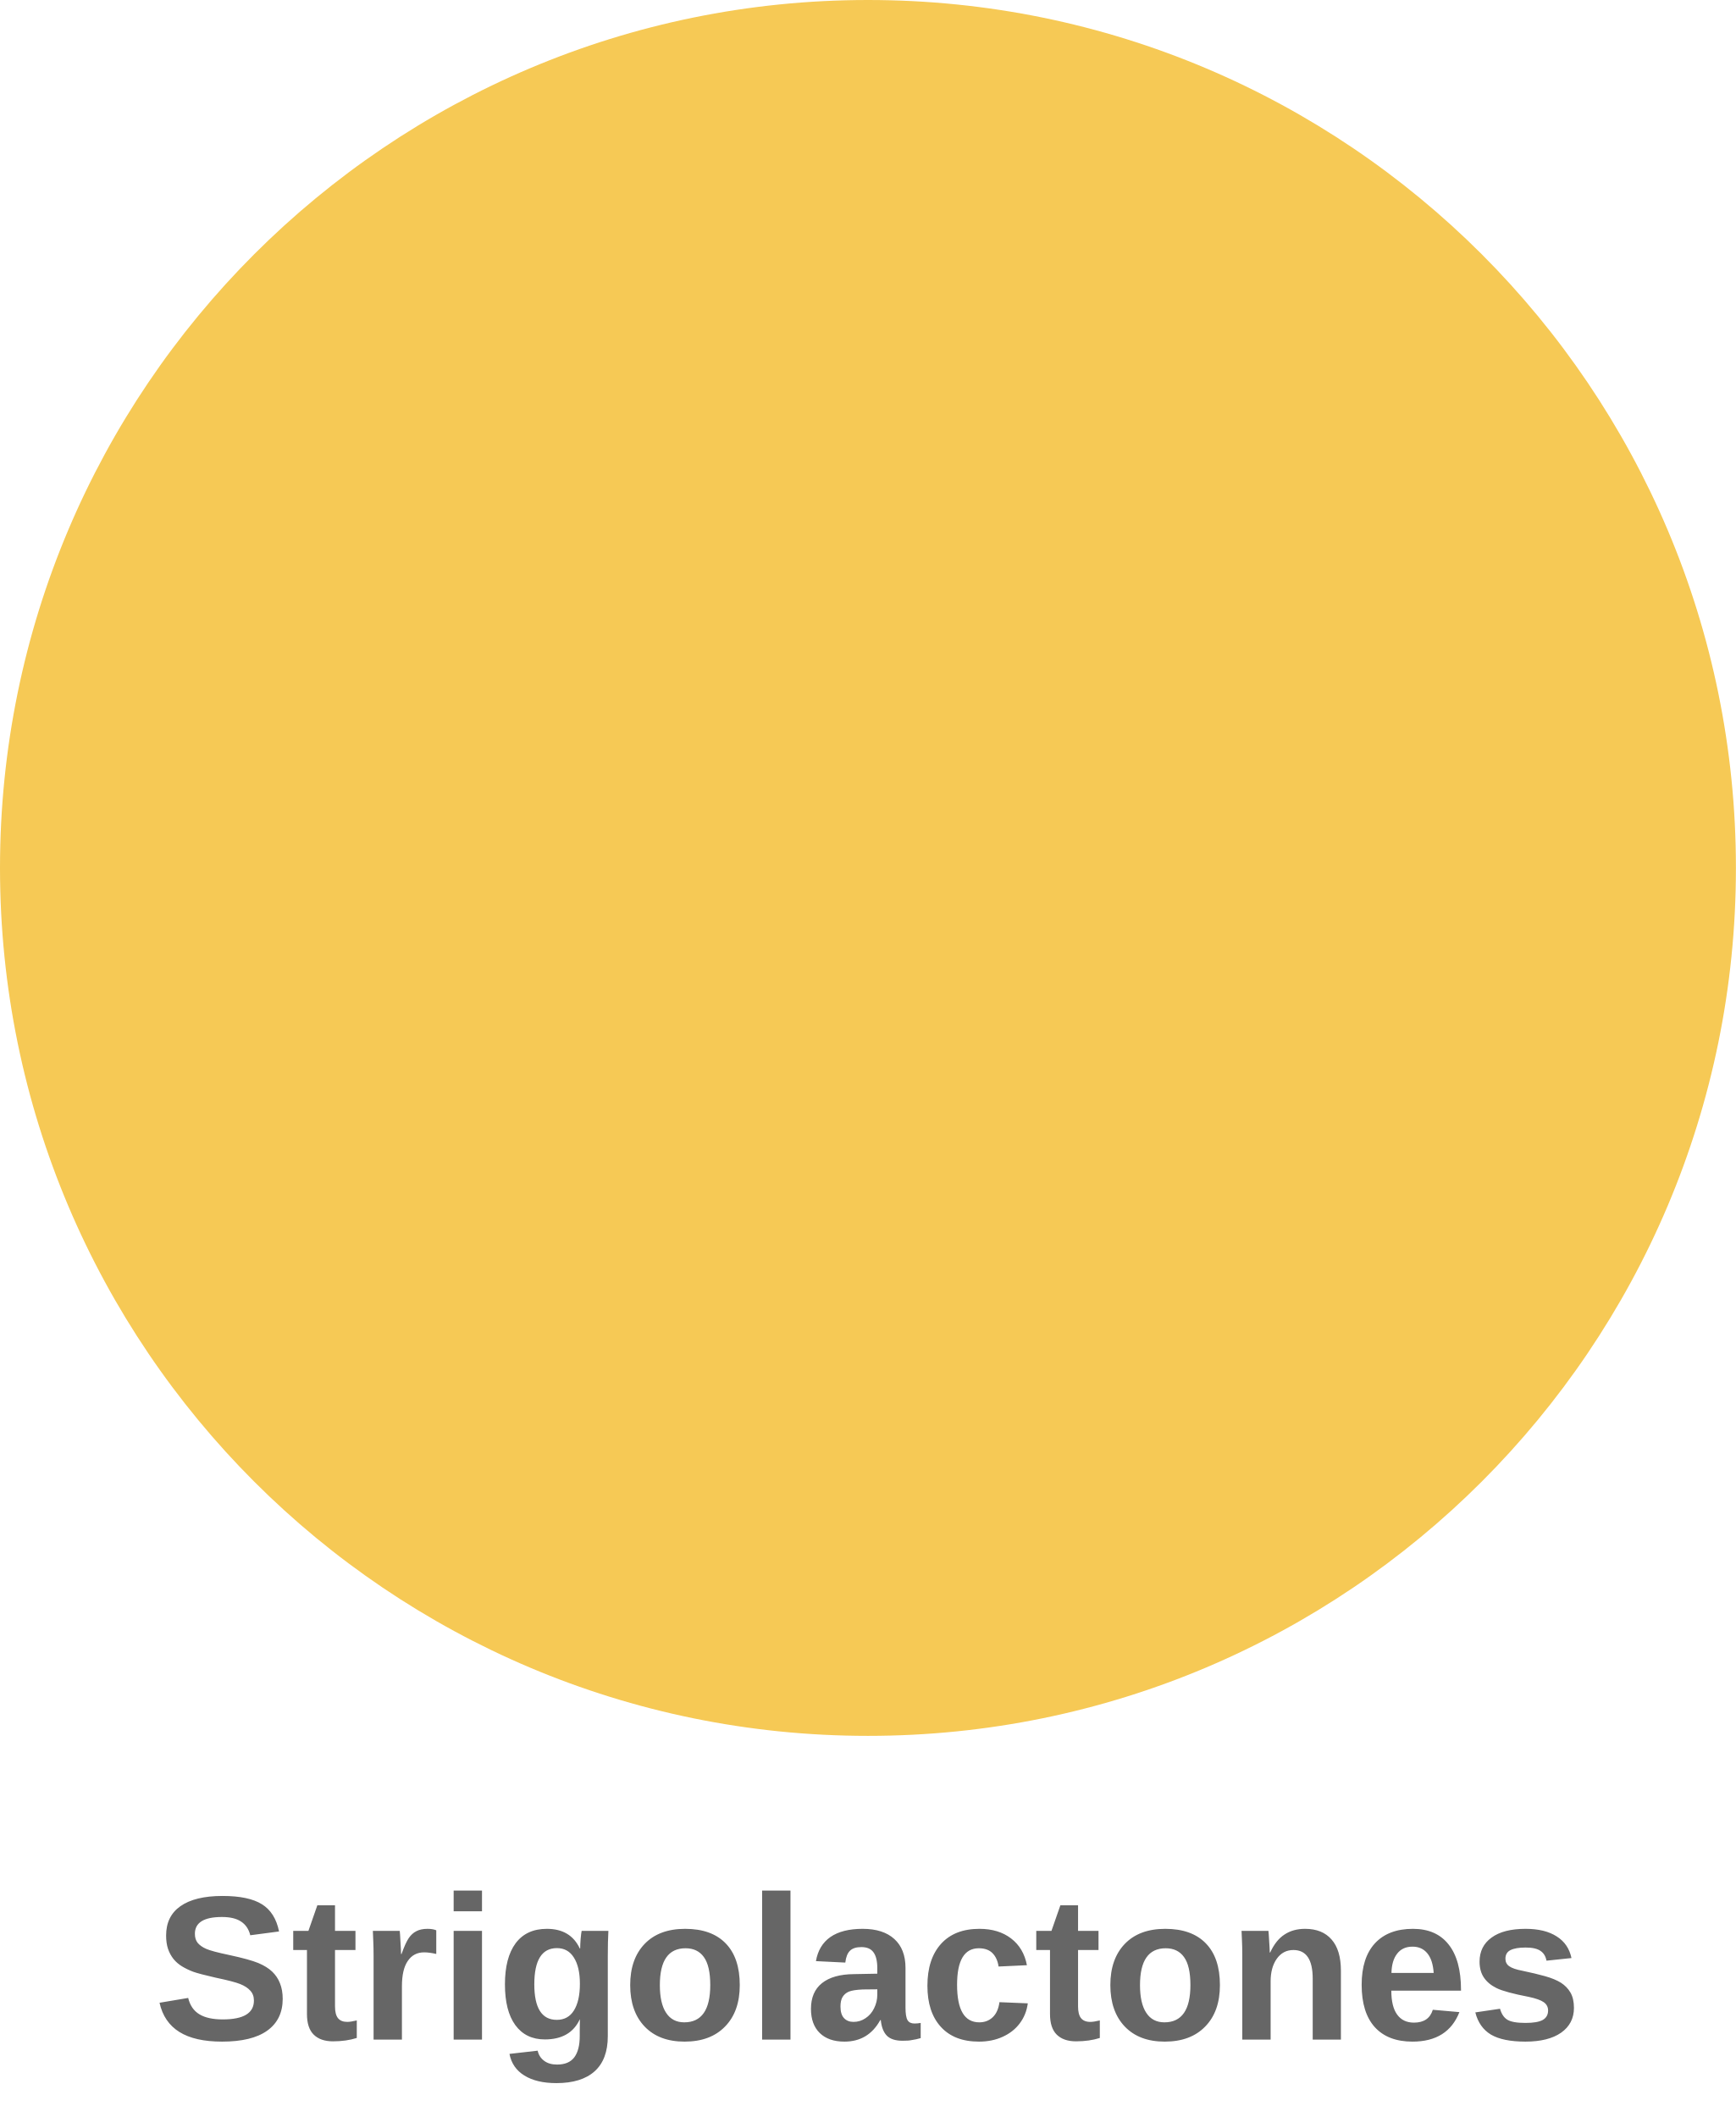
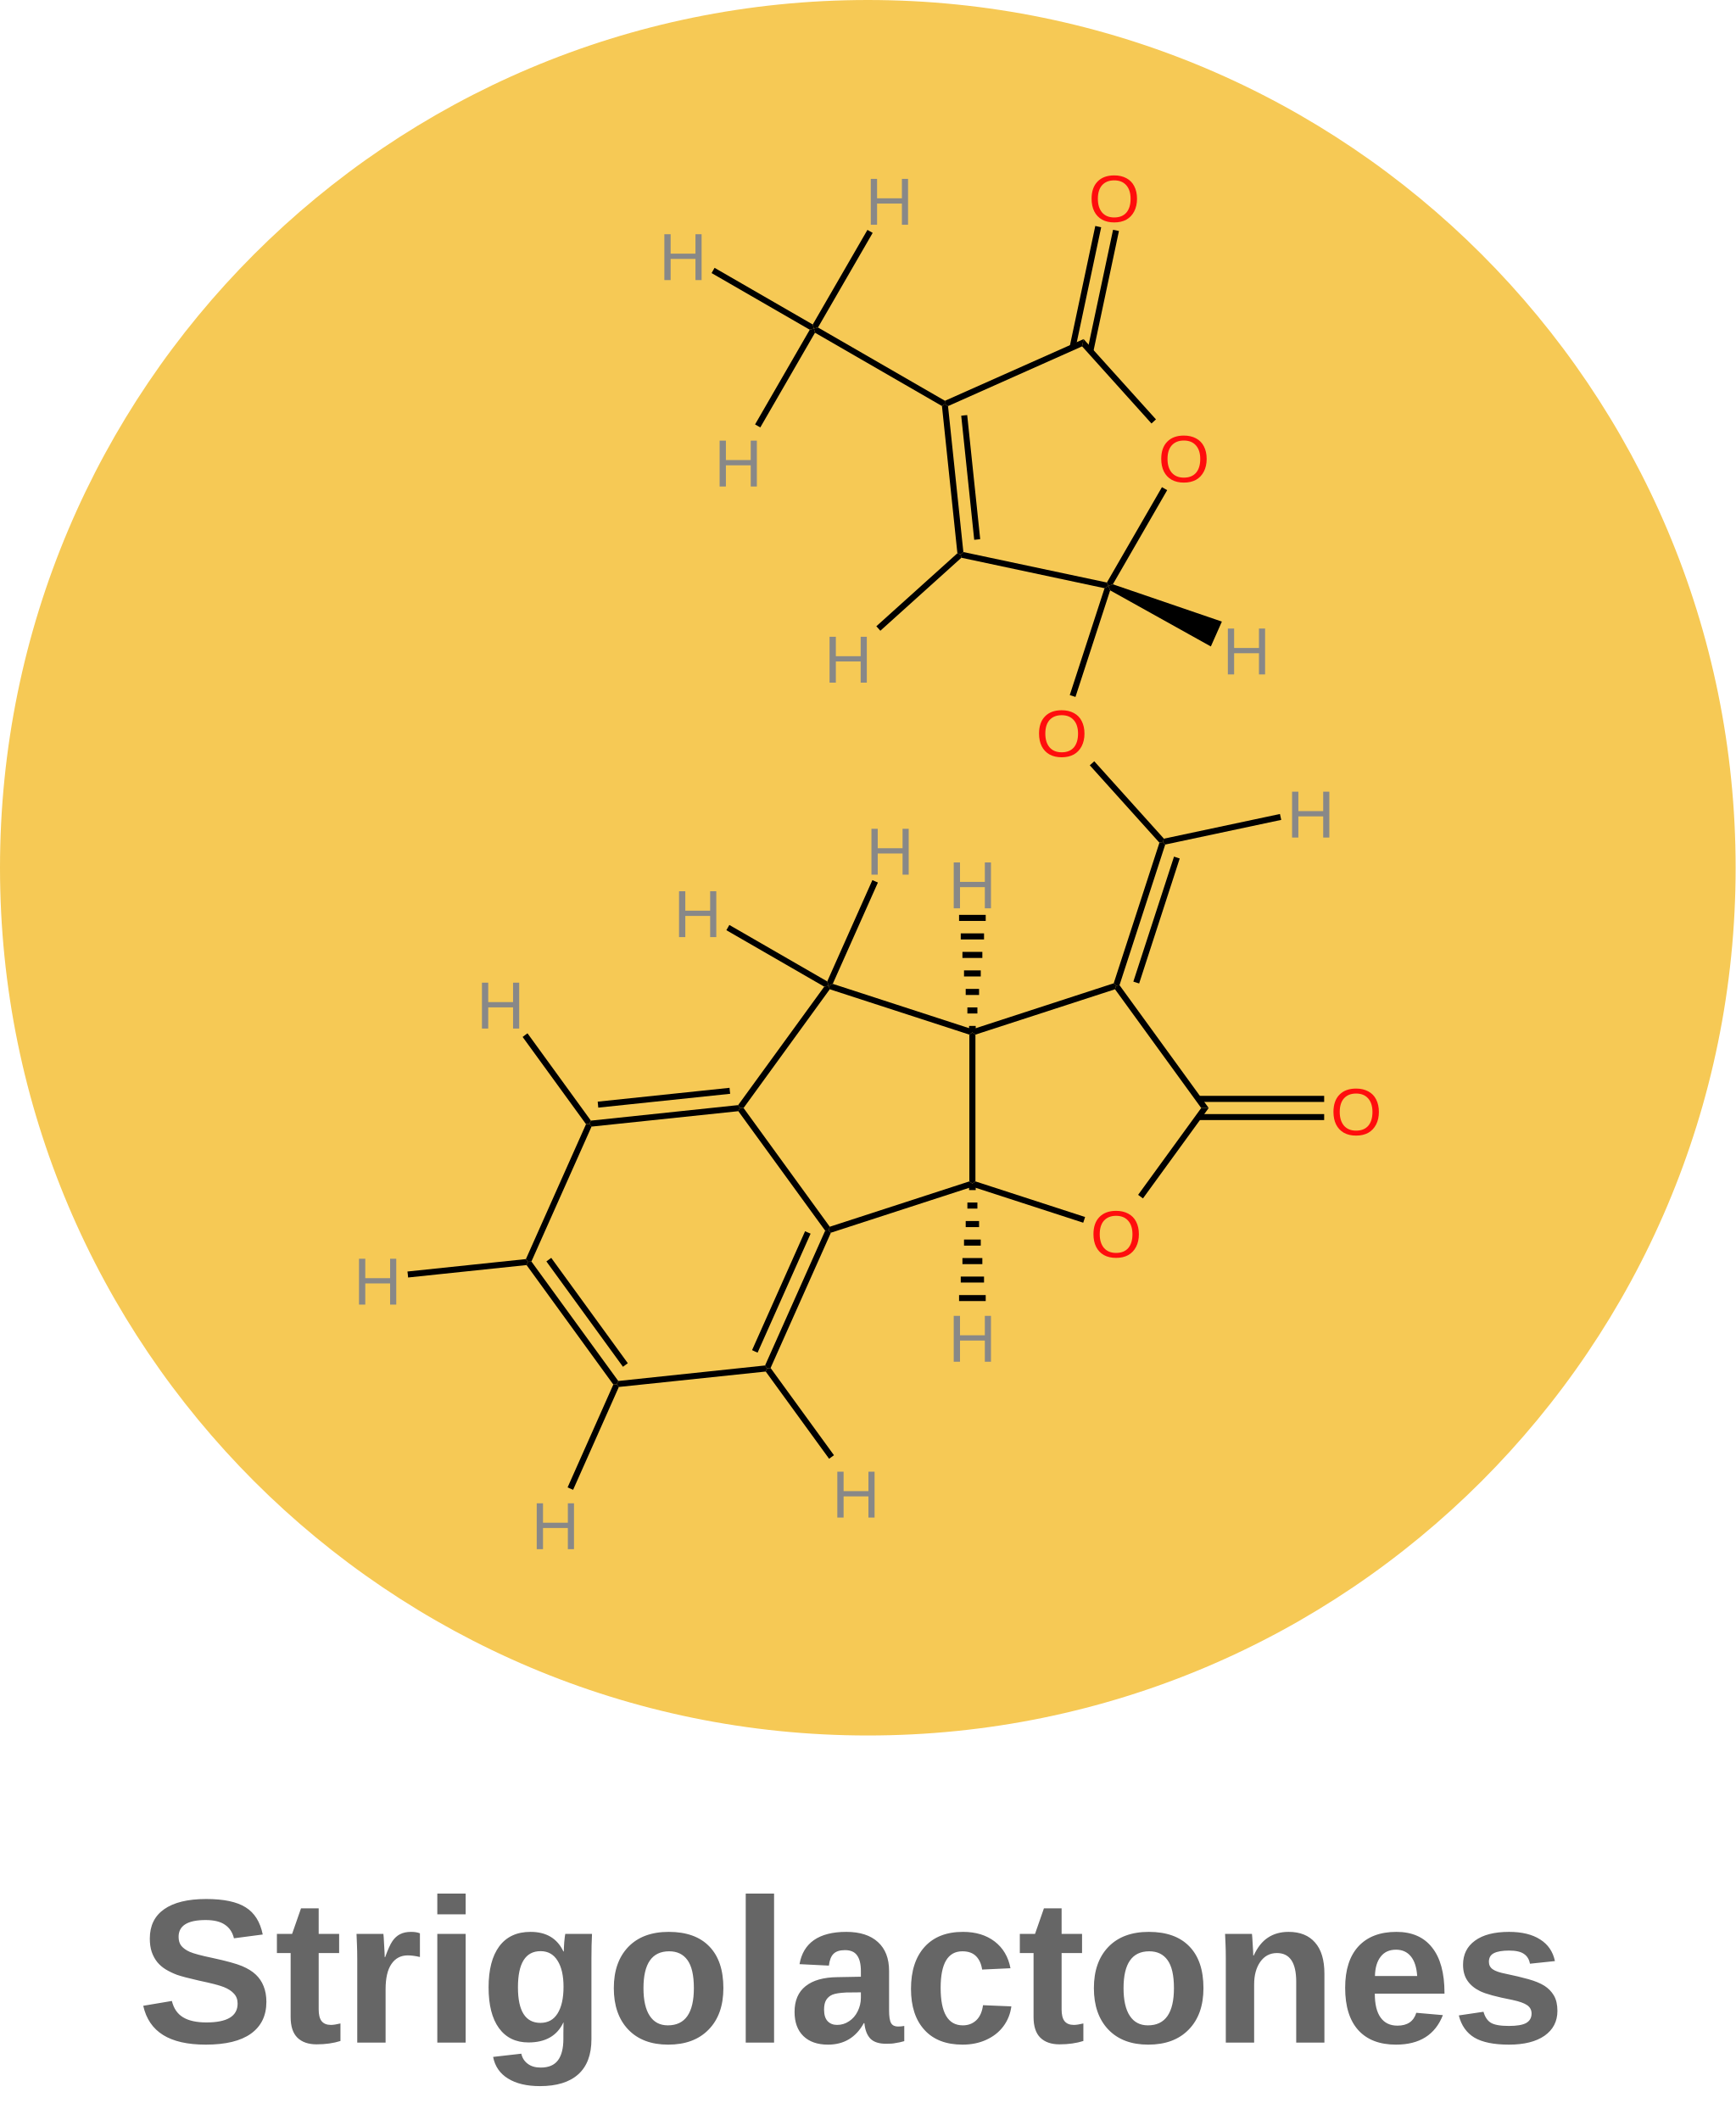
- <svg xmlns="http://www.w3.org/2000/svg" viewBox="0 0 185.64 226.4">
+ <svg xmlns="http://www.w3.org/2000/svg" viewBox="0 0 185.64 226.77">
  <defs>
-     <style>.cls-1{fill:#f6c955;}.cls-2{font-size:22px;fill:#666;font-family:Arial-BoldMT, Arial;font-weight:700;}</style>
+     <style>.cls-1{font-size:22px;fill:#666;font-family:Arial-BoldMT, Arial;font-weight:700;}.cls-2{fill:#f6c955;}.cls-3,.cls-4,.cls-5{isolation:isolate;}.cls-4,.cls-5{font-size:7.13px;font-family:ArialMT, Arial;}.cls-4{fill:#ff0d0d;}.cls-5{fill:#888;}</style>
  </defs>
  <g id="图层_2" data-name="图层 2">
    <g id="图层_1-2" data-name="图层 1">
-       <circle class="cls-1" cx="92.82" cy="92.82" r="92.82" />
-       <text class="cls-2" transform="translate(16.42 218.12)">Strigolactones</text>
+       <text class="cls-1" transform="translate(14.68 218.49)">Strigolactones</text>
+       <circle class="cls-2" cx="92.82" cy="92.82" r="92.82" />
+       <g class="cls-3">
+         <text class="cls-4" transform="translate(116.61 134.49)">O</text>
+       </g>
+       <polygon points="115.86 130.79 103.91 126.91 104 126.6 104.33 126.37 116.06 130.18 115.96 130.49 115.86 130.79" />
+       <polygon points="104.33 110.67 104.33 126.37 104 126.6 103.68 126.37 103.68 110.67 104 110.44 104.33 110.67" />
+       <polygon points="103.68 110.67 88.75 105.82 88.63 105.44 89.07 105.24 104.11 110.13 104 110.44 103.68 110.67" />
+       <polygon points="88.75 105.82 79.53 118.52 79.13 118.52 78.95 118.21 88.16 105.54 88.63 105.44 88.75 105.82" />
+       <polygon points="88.26 131.64 78.97 118.86 79.13 118.52 79.53 118.52 88.75 131.22 88.63 131.6 88.26 131.64" />
+       <polygon points="104.11 126.91 88.87 131.86 88.63 131.6 88.75 131.22 103.68 126.37 104 126.6 104.11 126.91" />
+       <polygon points="88.87 131.86 82.42 146.33 82.05 146.37 81.83 146.06 88.26 131.64 88.63 131.6 88.87 131.86" />
+       <polygon points="86.7 131.96 81.03 144.69 80.74 144.56 80.44 144.42 86.11 131.7 86.4 131.83 86.7 131.96" />
+       <polygon points="81.9 146.71 66.19 148.36 65.98 148.06 66.13 147.72 81.83 146.06 82.05 146.37 81.9 146.71" />
+       <polygon points="65.6 148.1 56.32 135.32 56.47 134.98 56.84 134.94 66.13 147.72 65.98 148.06 65.6 148.1" />
+       <polygon points="66.63 146.2 58.44 134.93 58.7 134.74 58.96 134.55 67.15 145.82 66.89 146.01 66.63 146.2" />
+       <polygon points="63.27 120.51 56.84 134.94 56.47 134.98 56.25 134.68 62.68 120.25 63.05 120.21 63.27 120.51" />
+       <polygon points="78.97 118.86 63.27 120.51 63.05 120.21 63.2 119.87 78.95 118.21 79.13 118.52 78.97 118.86" />
+       <polygon points="78.1 117 63.99 118.48 63.96 118.16 63.93 117.84 78.03 116.36 78.06 116.68 78.1 117" />
+       <polygon points="62.68 120.25 55.9 110.92 56.16 110.72 56.42 110.53 63.2 119.87 63.05 120.21 62.68 120.25" />
+       <g class="cls-3">
+         <text class="cls-5" transform="translate(50.97 110.02)">H</text>
+       </g>
+       <polygon points="56.32 135.32 43.65 136.65 43.62 136.33 43.58 136.01 56.25 134.68 56.47 134.98 56.32 135.32" />
+       <g class="cls-3">
+         <text class="cls-5" transform="translate(37.82 139.55)">H</text>
+       </g>
+       <polygon points="66.19 148.36 61.3 159.36 61 159.23 60.71 159.1 65.6 148.1 65.98 148.06 66.19 148.36" />
+       <g class="cls-3">
+         <text class="cls-5" transform="translate(56.83 165.71)">H</text>
+       </g>
+       <polygon points="82.42 146.33 89.2 155.66 88.94 155.85 88.68 156.04 81.9 146.71 82.05 146.37 82.42 146.33" />
+       <g class="cls-3">
+         <text class="cls-5" transform="translate(88.98 162.33)">H</text>
+       </g>
+       <polygon points="88.48 104.98 93.31 94.14 93.6 94.27 93.9 94.4 89.07 105.24 88.63 105.44 88.48 104.98" />
+       <g class="cls-3">
+         <text class="cls-5" transform="translate(92.63 93.56)">H</text>
+       </g>
+       <polygon points="88.16 105.54 77.69 99.5 77.85 99.22 78.01 98.94 88.48 104.98 88.63 105.44 88.16 105.54" />
+       <g class="cls-3">
+         <text class="cls-5" transform="translate(72.05 100.24)">H</text>
+       </g>
+       <polygon points="103.91 110.13 119.12 105.18 119.38 105.44 119.26 105.82 104.33 110.67 104 110.44 103.91 110.13" />
+       <polygon points="119.74 105.38 129.28 118.52 128.88 118.52 128.48 118.52 119.26 105.82 119.38 105.44 119.74 105.38" />
+       <polygon points="121.73 127.81 128.48 118.52 128.88 118.52 129.28 118.52 122.25 128.19 121.99 128 121.73 127.81" />
+       <polygon points="141.63 119.81 128.18 119.81 128.18 119.49 128.18 119.17 141.63 119.17 141.63 119.49 141.63 119.81" />
+       <polygon points="141.63 117.87 128.18 117.87 128.18 117.55 128.18 117.22 141.63 117.22 141.63 117.55 141.63 117.87" />
+       <g class="cls-3">
+         <text class="cls-4" transform="translate(142.28 121.41)">O</text>
+       </g>
+       <polygon points="119.12 105.18 124.01 90.14 124.38 90.06 124.63 90.34 119.74 105.38 119.38 105.44 119.12 105.18" />
+       <polygon points="121.22 105 125.57 91.63 125.88 91.73 126.18 91.83 121.84 105.2 121.53 105.1 121.22 105" />
+       <polygon points="117.04 81.43 124.49 89.71 124.38 90.06 124.01 90.14 116.56 81.86 116.8 81.65 117.04 81.43" />
+       <g class="cls-3">
+         <text class="cls-4" transform="translate(110.79 80.94)">O</text>
+       </g>
+       <polygon points="114.42 74.35 118.14 62.92 118.55 62.67 118.74 63.15 115.03 74.55 114.73 74.45 114.42 74.35" />
+       <polygon points="124.84 52.43 119.03 62.5 118.55 62.67 118.39 62.31 124.28 52.11 124.56 52.27 124.84 52.43" />
+       <g class="cls-3">
+         <text class="cls-4" transform="translate(123.86 51.56)">O</text>
+       </g>
+       <polygon points="123.16 45.3 115.74 37.05 115.82 36.66 115.9 36.27 123.64 44.86 123.4 45.08 123.16 45.3" />
+       <polygon points="119.68 24.71 116.94 37.62 116.62 37.55 116.31 37.48 119.05 24.58 119.37 24.64 119.68 24.71" />
+       <polygon points="117.78 24.31 115.04 37.22 114.72 37.15 114.41 37.08 117.15 24.17 117.47 24.24 117.78 24.31" />
+       <g class="cls-3">
+         <text class="cls-4" transform="translate(116.41 23.73)">O</text>
+       </g>
+       <polygon points="101.07 42.87 115.9 36.27 115.82 36.66 115.74 37.05 101.4 43.44 101.05 43.23 101.07 42.87" />
+       <polygon points="102.4 59.18 100.75 43.43 101.05 43.23 101.4 43.44 103.04 59.05 102.74 59.31 102.4 59.18" />
+       <polygon points="104.2 57.74 102.81 44.47 103.13 44.43 103.45 44.4 104.84 57.67 104.52 57.71 104.2 57.74" />
+       <polygon points="118.14 62.92 102.83 59.66 102.74 59.31 103.04 59.05 118.39 62.31 118.55 62.67 118.14 62.92" />
+       <polygon points="102.83 59.66 94.16 67.47 93.95 67.23 93.73 66.99 102.4 59.18 102.74 59.31 102.83 59.66" />
+       <g class="cls-3">
+         <text class="cls-5" transform="translate(88.15 73.02)">H</text>
+       </g>
+       <polygon points="100.75 43.43 87.17 35.59 87.05 35.15 87.49 35.03 101.07 42.87 101.05 43.23 100.75 43.43" />
+       <polygon points="86.61 35.27 76.11 29.21 76.27 28.93 76.43 28.65 86.93 34.71 87.05 35.15 86.61 35.27" />
+       <g class="cls-3">
+         <text class="cls-5" transform="translate(70.48 29.96)">H</text>
+       </g>
+       <polygon points="86.93 34.71 92.78 24.59 93.06 24.75 93.34 24.91 87.49 35.03 87.05 35.15 86.93 34.71" />
+       <g class="cls-3">
+         <text class="cls-5" transform="translate(92.56 24.04)">H</text>
+       </g>
+       <polygon points="87.17 35.59 81.32 45.72 81.04 45.56 80.76 45.4 86.61 35.27 87.05 35.15 87.17 35.59" />
+       <g class="cls-3">
+         <text class="cls-5" transform="translate(76.39 52.04)">H</text>
+       </g>
+       <polygon points="119.03 62.5 130.69 66.49 130.1 67.82 129.51 69.15 118.74 63.15 118.55 62.67 119.03 62.5" />
+       <g class="cls-3">
+         <text class="cls-5" transform="translate(130.75 72.14)">H</text>
+       </g>
+       <polygon points="124.49 89.71 136.9 87.07 136.97 87.39 137.04 87.7 124.63 90.34 124.38 90.06 124.49 89.71" />
+       <g class="cls-3">
+         <text class="cls-5" transform="translate(137.62 89.59)">H</text>
+       </g>
+       <polygon points="104.36 110.39 103.65 110.39 103.65 110.06 103.65 109.74 104.36 109.74 104.36 110.06 104.36 110.39" />
+       <polygon points="104.54 108.41 103.47 108.41 103.47 108.08 103.47 107.76 104.54 107.76 104.54 108.08 104.54 108.41" />
+       <polygon points="104.72 106.43 103.29 106.43 103.29 106.1 103.29 105.78 104.72 105.78 104.72 106.1 104.72 106.43" />
+       <polygon points="104.9 104.45 103.11 104.45 103.11 104.13 103.11 103.8 104.9 103.8 104.9 104.13 104.9 104.45" />
+       <polygon points="105.07 102.47 102.94 102.47 102.94 102.14 102.94 101.82 105.07 101.82 105.07 102.14 105.07 102.47" />
+       <polygon points="105.25 100.49 102.76 100.49 102.76 100.17 102.76 99.84 105.25 99.84 105.25 100.17 105.25 100.49" />
+       <polygon points="105.43 98.51 102.58 98.51 102.58 98.19 102.58 97.86 105.43 97.86 105.43 98.19 105.43 98.51" />
+       <g class="cls-3">
+         <text class="cls-5" transform="translate(101.43 97.16)">H</text>
+       </g>
+       <polygon points="103.65 126.65 104.36 126.65 104.36 126.97 104.36 127.3 103.65 127.3 103.65 126.97 103.65 126.65" />
+       <polygon points="103.47 128.63 104.54 128.63 104.54 128.95 104.54 129.28 103.47 129.28 103.47 128.95 103.47 128.63" />
+       <polygon points="103.29 130.61 104.72 130.61 104.72 130.93 104.72 131.26 103.29 131.26 103.29 130.93 103.29 130.61" />
+       <polygon points="103.11 132.59 104.9 132.59 104.9 132.91 104.9 133.24 103.11 133.24 103.11 132.91 103.11 132.59" />
+       <polygon points="102.94 134.57 105.07 134.57 105.07 134.89 105.07 135.22 102.94 135.22 102.94 134.89 102.94 134.57" />
+       <polygon points="102.76 136.55 105.25 136.55 105.25 136.87 105.25 137.19 102.76 137.19 102.76 136.87 102.76 136.55" />
+       <polygon points="102.58 138.53 105.43 138.53 105.43 138.85 105.43 139.17 102.58 139.17 102.58 138.85 102.58 138.53" />
+       <g class="cls-3">
+         <text class="cls-5" transform="translate(101.43 145.66)">H</text>
+       </g>
    </g>
  </g>
</svg>
